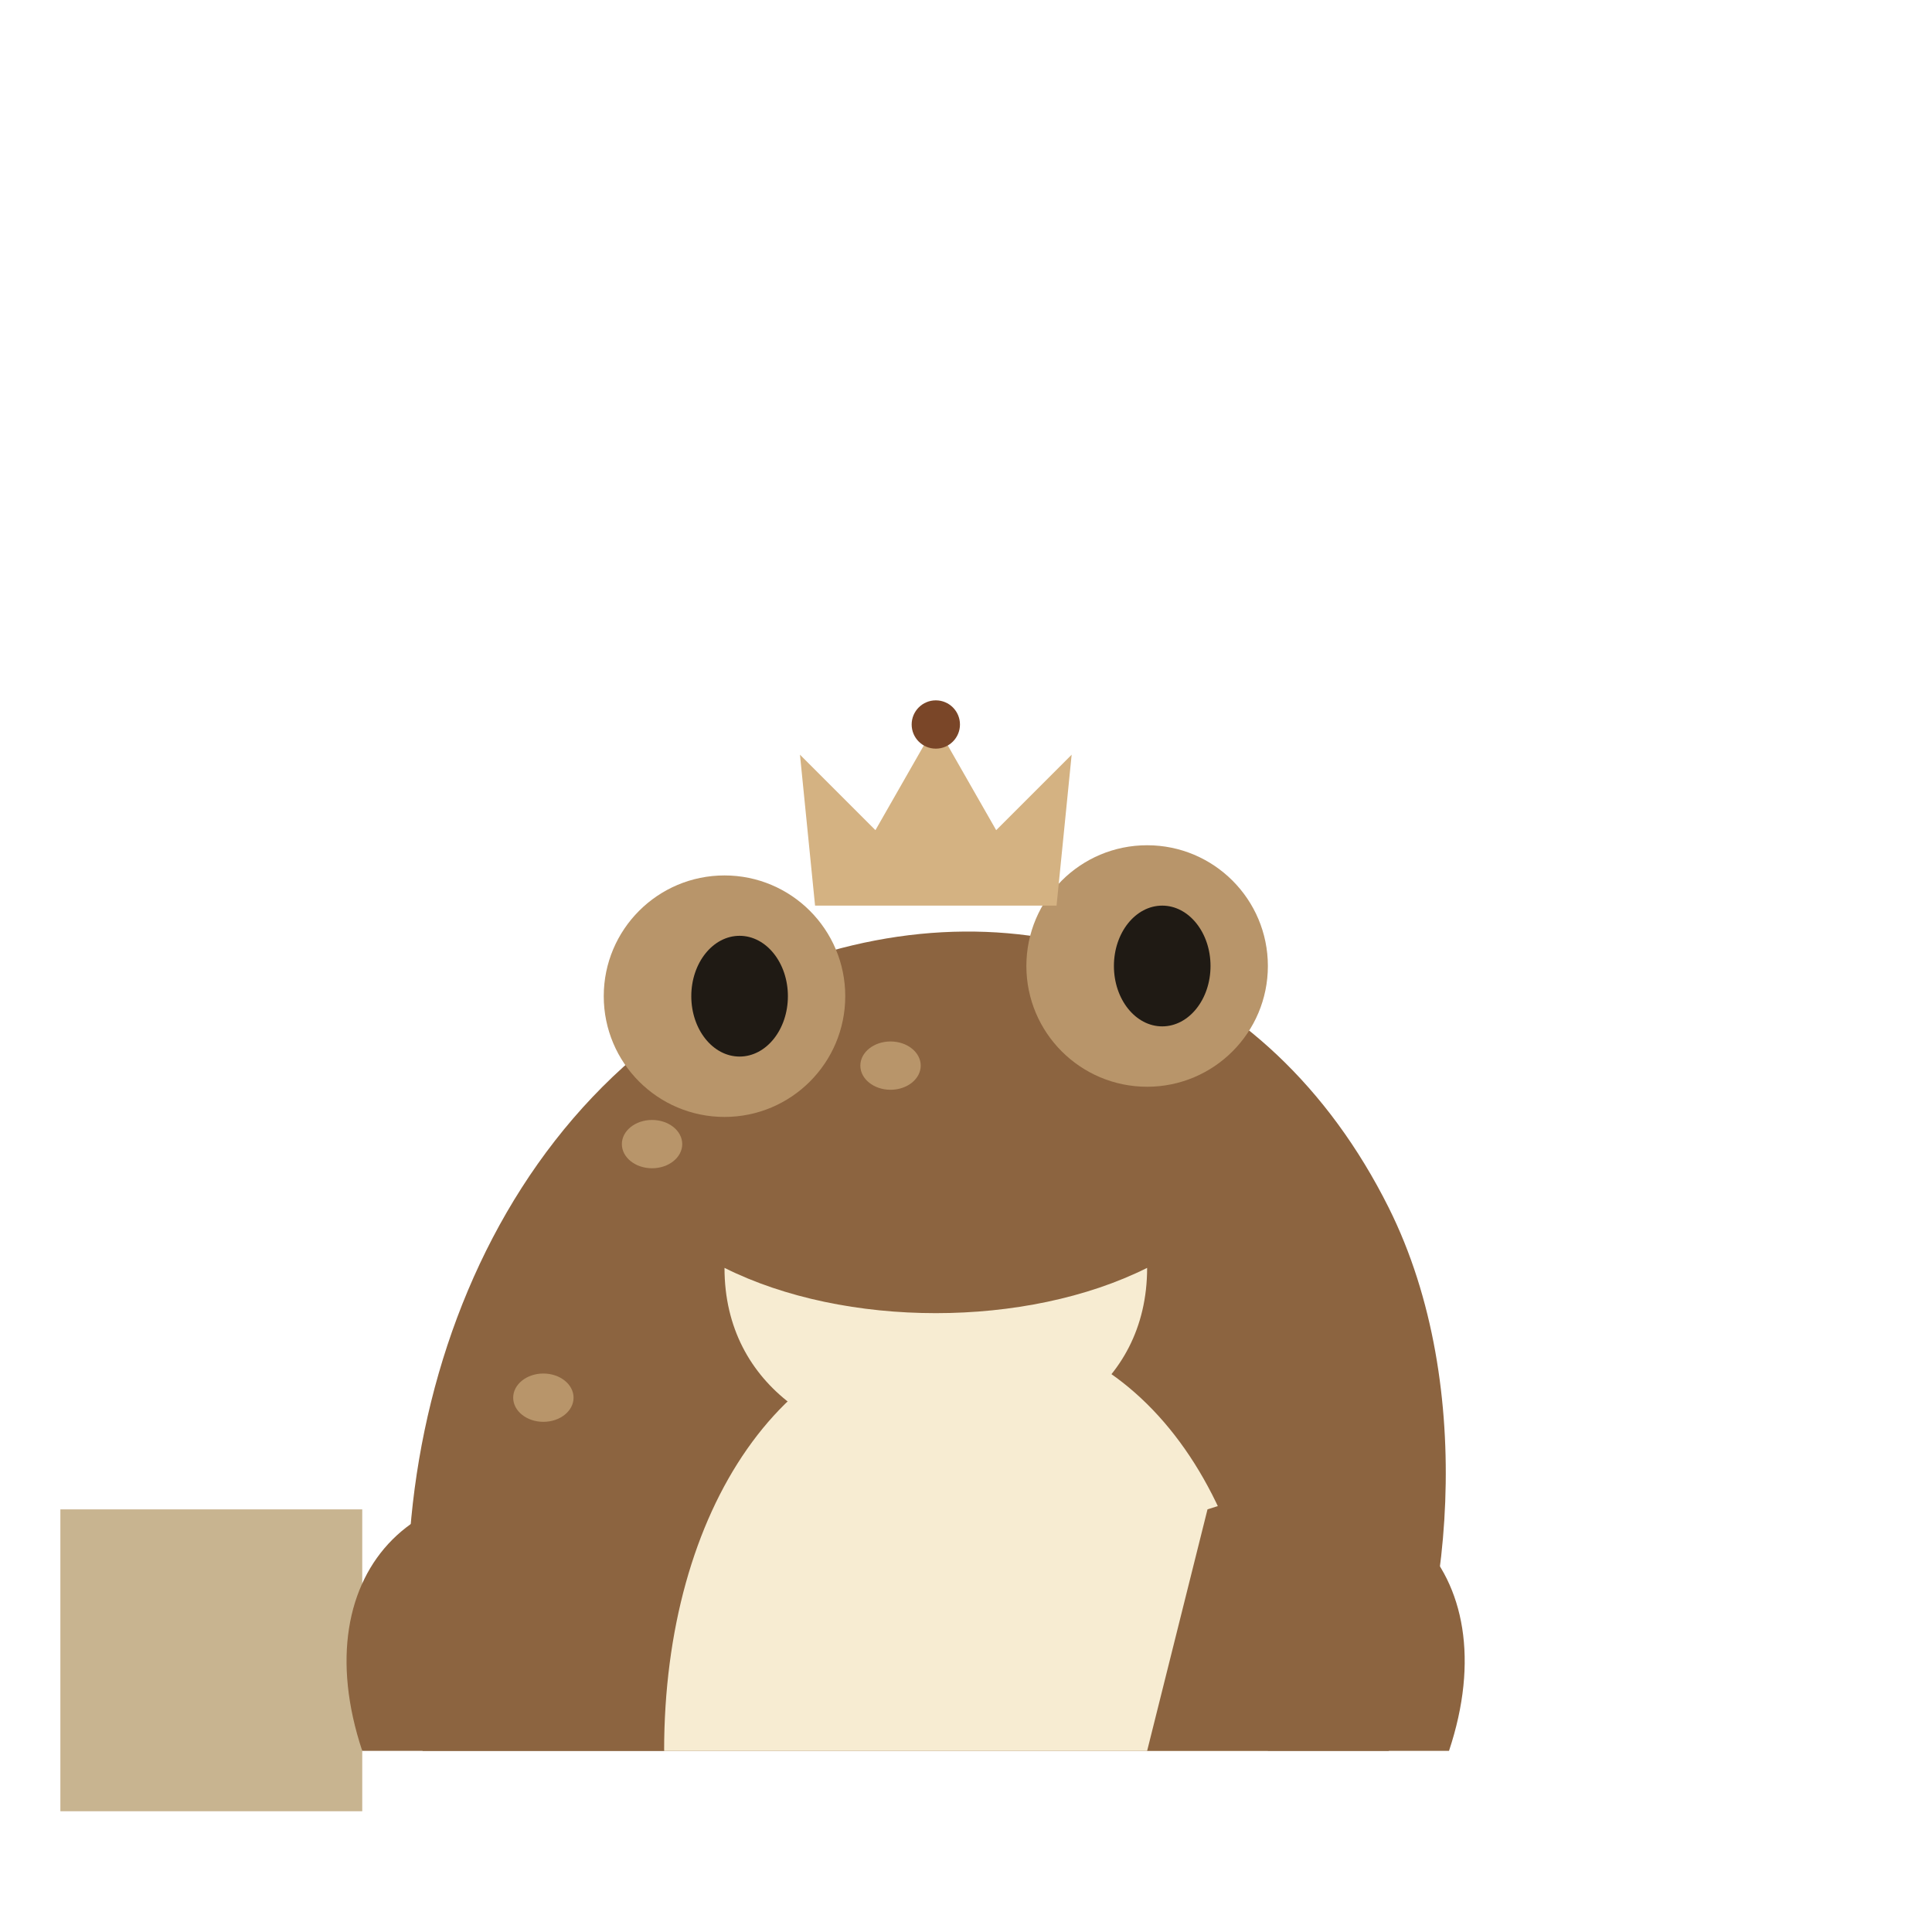
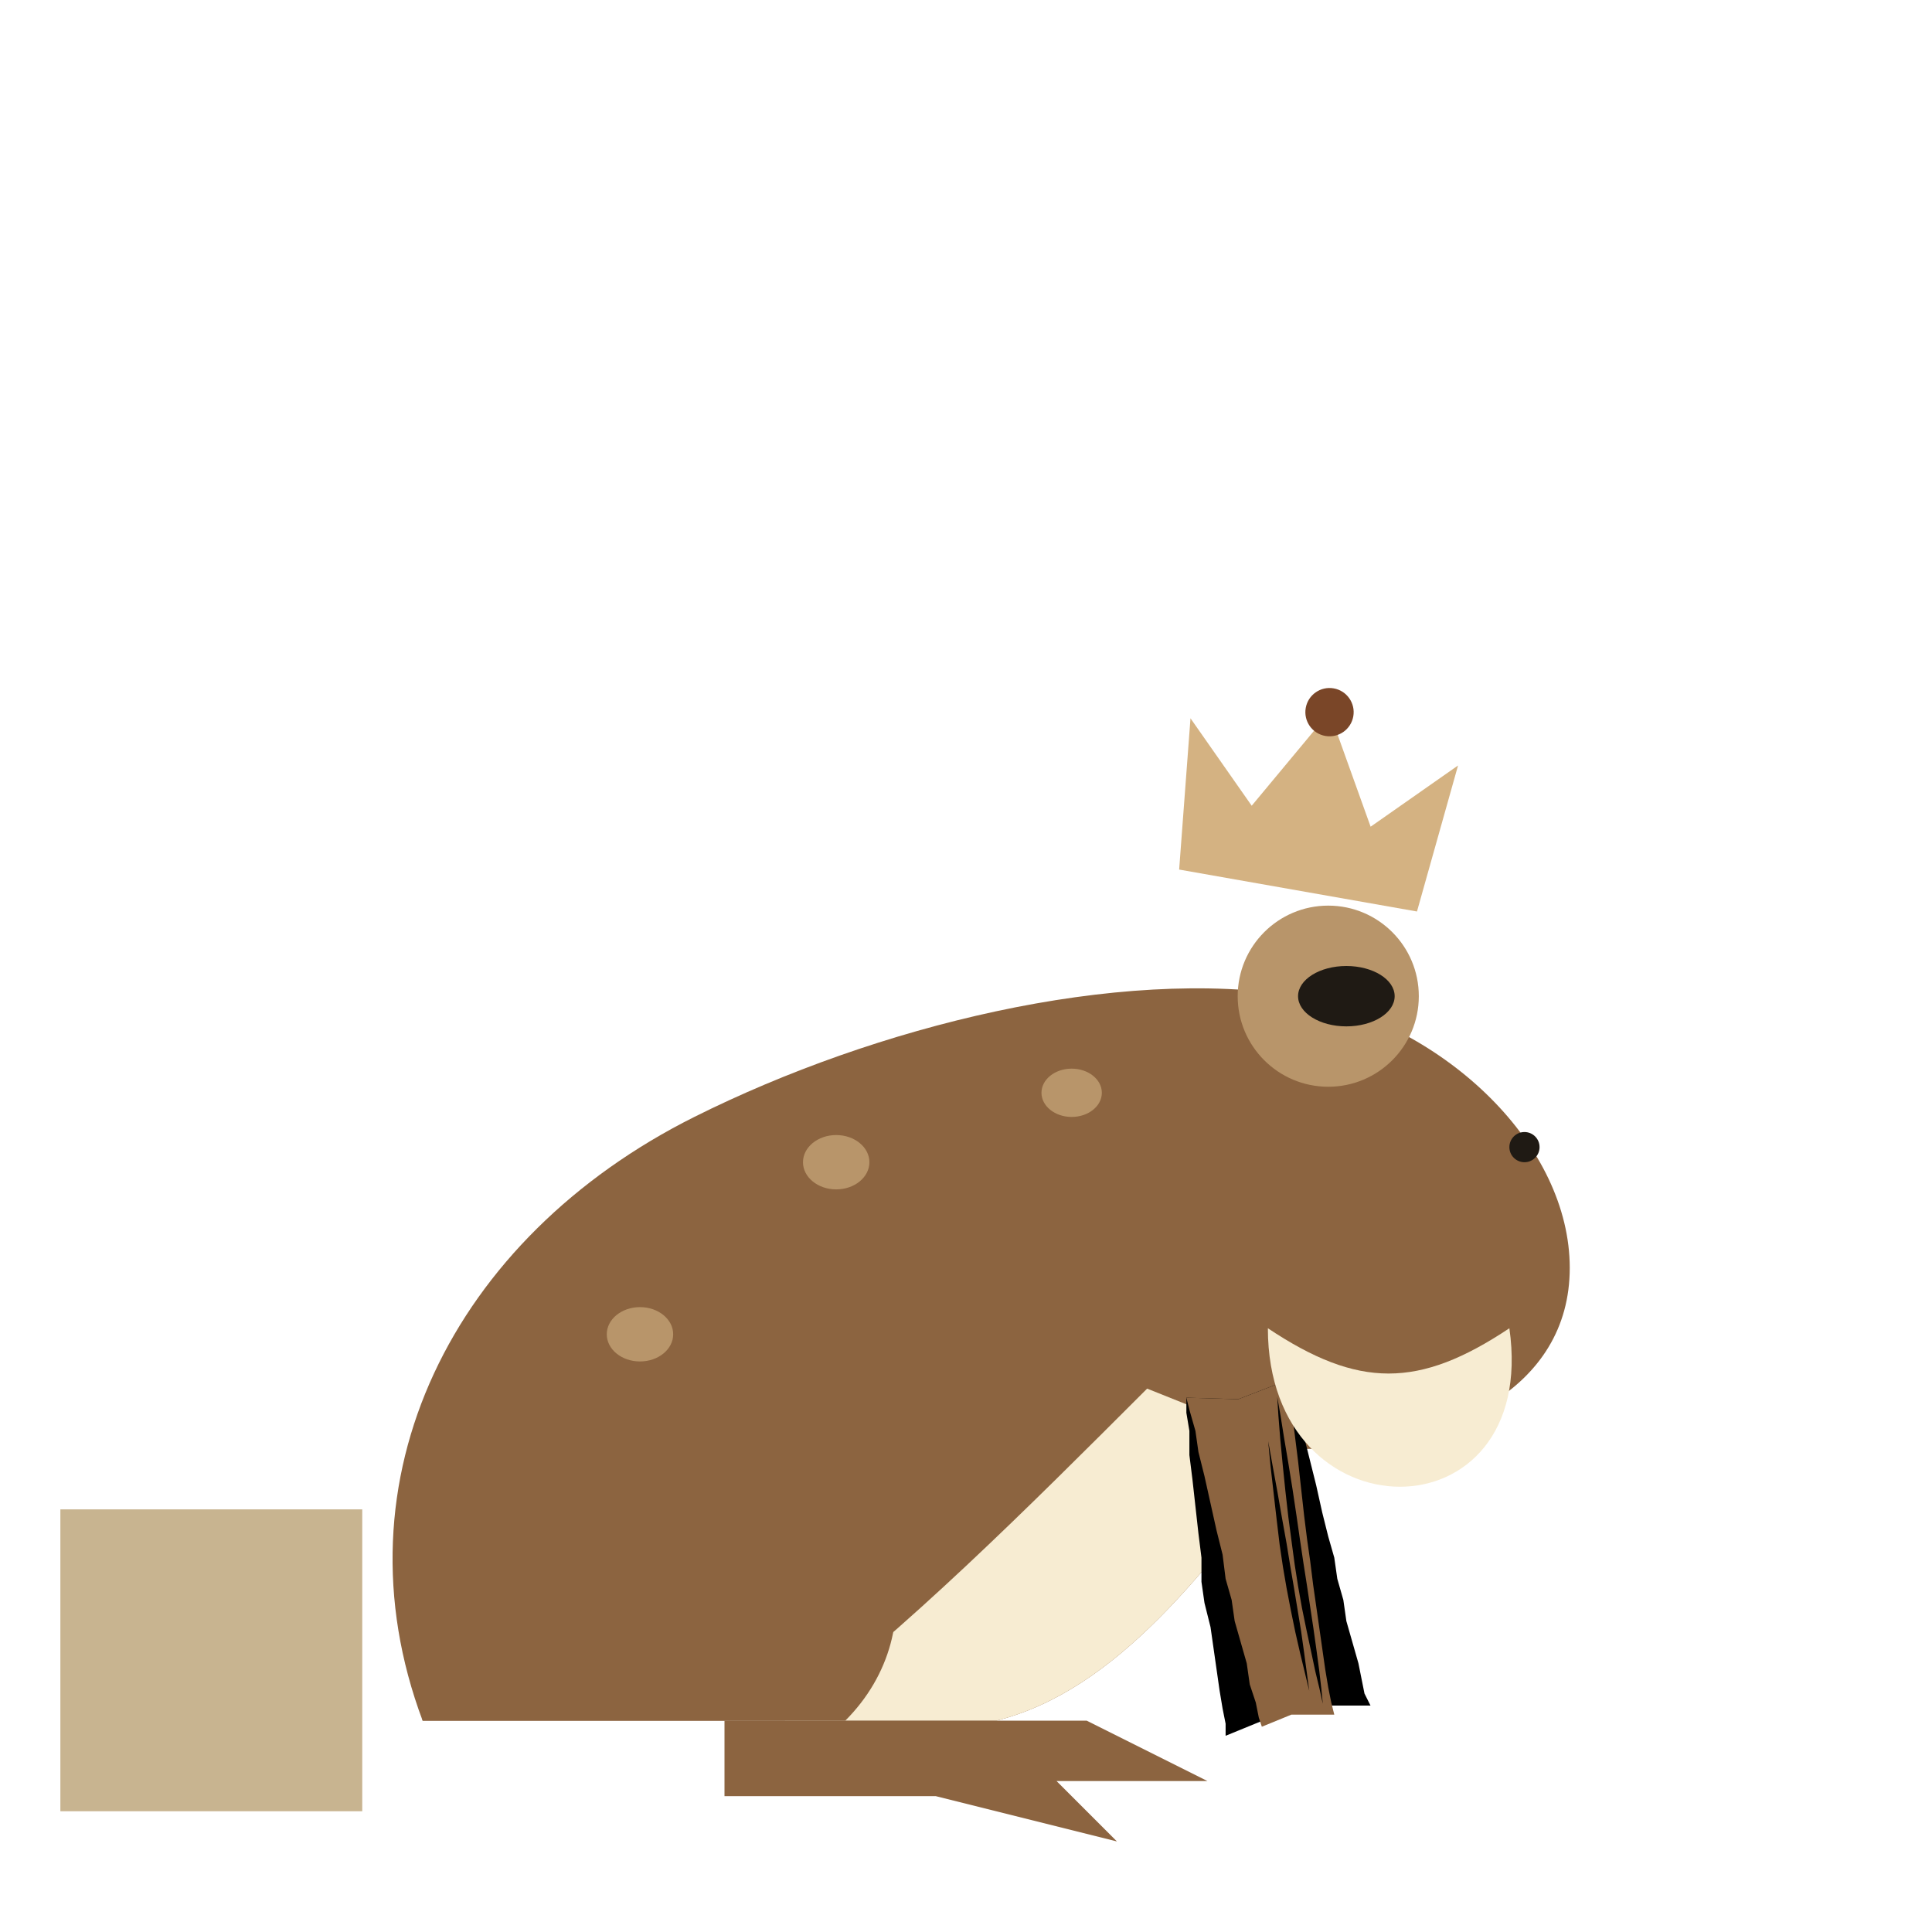
<svg xmlns="http://www.w3.org/2000/svg" viewBox="0 0 64 64">
  <path d="M2 60 L2 50 L12 50 L12 60 Z" fill="#c8b490" />
-   <clipPath id="cfroschkoenig-sepia-quakt-4">
+   <clipPath id="cfroschkoenig-sepia-quakt-5">
    <path d="M2 60 L2 50 L12 50 L12 60 Z" />
  </clipPath>
-   <g clip-path="url(#cfroschkoenig-sepia-quakt-4)">
-     <clipPath id="rfroschkoenig-sepia-quakt-4">
+   <g clip-path="url(#cfroschkoenig-sepia-quakt-5)">
+     <clipPath id="rfroschkoenig-sepia-quakt-5">
      <path d="M7 -20 H90 V90 H7 Z" />
    </clipPath>
-     <g clip-path="url(#rfroschkoenig-sepia-quakt-4)">
+     <g clip-path="url(#rfroschkoenig-sepia-quakt-5)">
      <path d="M-40 -40.00H104M-40 -38.60H104M-40 -37.20H104M-40 -35.80H104M-40 -34.40H104M-40 -33.00H104M-40 -31.60H104M-40 -30.20H104M-40 -28.80H104M-40 -27.40H104M-40 -26.00H104M-40 -24.60H104M-40 -23.20H104M-40 -21.80H104M-40 -20.40H104M-40 -19.00H104M-40 -17.60H104M-40 -16.20H104M-40 -14.80H104M-40 -13.40H104M-40 -12.00H104M-40 -10.60H104M-40 -9.20H104M-40 -7.80H104M-40 -6.40H104M-40 -5.00H104M-40 -3.60H104M-40 -2.20H104M-40 -0.80H104M-40 0.60H104M-40 2.00H104M-40 3.40H104M-40 4.80H104M-40 6.20H104M-40 7.60H104M-40 9.00H104M-40 10.40H104M-40 11.80H104M-40 13.20H104M-40 14.60H104M-40 16.00H104M-40 17.40H104M-40 18.80H104M-40 20.20H104M-40 21.60H104M-40 23.00H104M-40 24.40H104M-40 25.80H104M-40 27.20H104M-40 28.60H104M-40 30.00H104M-40 31.40H104M-40 32.80H104M-40 34.20H104M-40 35.60H104M-40 37.00H104M-40 38.40H104M-40 39.80H104M-40 41.20H104M-40 42.60H104M-40 44.00H104M-40 45.40H104M-40 46.80H104M-40 48.20H104M-40 49.60H104M-40 51.00H104M-40 52.40H104M-40 53.80H104M-40 55.20H104M-40 56.60H104M-40 58.00H104M-40 59.40H104M-40 60.80H104M-40 62.20H104M-40 63.60H104M-40 65.00H104M-40 66.40H104M-40 67.80H104M-40 69.20H104M-40 70.60H104M-40 72.00H104M-40 73.40H104M-40 74.80H104M-40 76.20H104M-40 77.60H104M-40 79.00H104M-40 80.40H104M-40 81.80H104M-40 83.20H104M-40 84.60H104M-40 86.00H104M-40 87.40H104M-40 88.80H104M-40 90.20H104M-40 91.60H104M-40 93.00H104M-40 94.40H104M-40 95.80H104M-40 97.20H104M-40 98.60H104M-40 100.00H104M-40 101.40H104" fill="none" stroke-width="0.35" transform="rotate(0 32 32)" />
    </g>
  </g>
  <path d="M2 55 H12 M7 50 V55" fill="none" stroke-width="0.5" />
-   <path d="M14 58 C12 48 16 36 26 32 C34 29 42 32 46 40 C49 46 48 54 46 58 Z" fill="#8c6440" />
+   <path d="M14 57 C11 49 15 41 23 37 C29 34 37 32 43 33 C48 34 52 38 52 42 C52 46 48 48 43 48 C40 52 37 56 33 57 Z" fill="#8c6440" />
  <clipPath id="cfroschkoenig-sepia-quakt-1">
-     <path d="M14 58 C12 48 16 36 26 32 C34 29 42 32 46 40 C49 46 48 54 46 58 Z" />
+     <path d="M14 57 C11 49 15 41 23 37 C29 34 37 32 43 33 C48 34 52 38 52 42 C52 46 48 48 43 48 C40 52 37 56 33 57 Z" />
  </clipPath>
  <g clip-path="url(#cfroschkoenig-sepia-quakt-1)">
    <clipPath id="rfroschkoenig-sepia-quakt-1">
-       <path d="M36 -20 H90 V90 H36 Z" />
+       <path d="M-20 44 H90 V90 H-20 Z" />
    </clipPath>
    <g clip-path="url(#rfroschkoenig-sepia-quakt-1)">
-       <path d="M-40 -40.00H104M-40 -38.70H104M-40 -37.40H104M-40 -36.10H104M-40 -34.80H104M-40 -33.50H104M-40 -32.20H104M-40 -30.90H104M-40 -29.60H104M-40 -28.30H104M-40 -27.00H104M-40 -25.70H104M-40 -24.40H104M-40 -23.10H104M-40 -21.80H104M-40 -20.50H104M-40 -19.20H104M-40 -17.90H104M-40 -16.60H104M-40 -15.30H104M-40 -14.00H104M-40 -12.70H104M-40 -11.40H104M-40 -10.10H104M-40 -8.80H104M-40 -7.50H104M-40 -6.20H104M-40 -4.90H104M-40 -3.60H104M-40 -2.30H104M-40 -1.00H104M-40 0.30H104M-40 1.60H104M-40 2.90H104M-40 4.20H104M-40 5.50H104M-40 6.80H104M-40 8.10H104M-40 9.40H104M-40 10.70H104M-40 12.00H104M-40 13.30H104M-40 14.60H104M-40 15.90H104M-40 17.20H104M-40 18.50H104M-40 19.80H104M-40 21.10H104M-40 22.40H104M-40 23.70H104M-40 25.00H104M-40 26.30H104M-40 27.60H104M-40 28.90H104M-40 30.20H104M-40 31.50H104M-40 32.80H104M-40 34.10H104M-40 35.40H104M-40 36.70H104M-40 38.00H104M-40 39.30H104M-40 40.60H104M-40 41.90H104M-40 43.20H104M-40 44.50H104M-40 45.80H104M-40 47.10H104M-40 48.40H104M-40 49.70H104M-40 51.00H104M-40 52.30H104M-40 53.60H104M-40 54.90H104M-40 56.20H104M-40 57.50H104M-40 58.80H104M-40 60.10H104M-40 61.40H104M-40 62.70H104M-40 64.00H104M-40 65.30H104M-40 66.60H104M-40 67.90H104M-40 69.20H104M-40 70.50H104M-40 71.80H104M-40 73.10H104M-40 74.40H104M-40 75.70H104M-40 77.00H104M-40 78.30H104M-40 79.60H104M-40 80.90H104M-40 82.20H104M-40 83.50H104M-40 84.80H104M-40 86.10H104M-40 87.40H104M-40 88.70H104M-40 90.00H104M-40 91.30H104M-40 92.60H104M-40 93.90H104M-40 95.20H104M-40 96.50H104M-40 97.80H104M-40 99.10H104M-40 100.40H104M-40 101.70H104" fill="none" stroke-width="0.35" transform="rotate(60 32 32)" />
+       <path d="M-40 -40.00H104M-40 -38.70H104M-40 -37.40H104M-40 -36.10H104M-40 -34.80H104M-40 -33.50H104M-40 -32.20H104M-40 -30.90H104M-40 -29.60H104M-40 -28.30H104M-40 -27.00H104M-40 -25.70H104M-40 -24.40H104M-40 -23.10H104M-40 -21.80H104M-40 -20.50H104M-40 -19.20H104M-40 -17.90H104M-40 -16.60H104M-40 -15.30H104M-40 -14.00H104M-40 -12.70H104M-40 -11.40H104M-40 -10.10H104M-40 -8.80H104M-40 -7.50H104M-40 -6.20H104M-40 -4.90H104M-40 -3.60H104M-40 -2.30H104M-40 -1.00H104M-40 0.30H104M-40 1.60H104M-40 2.90H104M-40 4.20H104M-40 5.50H104M-40 6.80H104M-40 8.10H104M-40 9.40H104M-40 10.70H104M-40 12.00H104M-40 13.30H104M-40 14.60H104M-40 15.90H104M-40 17.20H104M-40 18.50H104M-40 19.80H104M-40 21.10H104M-40 22.40H104M-40 23.70H104M-40 25.00H104M-40 26.30H104M-40 27.60H104M-40 28.90H104M-40 30.20H104M-40 31.50H104M-40 32.80H104M-40 34.10H104M-40 35.40H104M-40 36.70H104M-40 38.00H104M-40 39.30H104M-40 40.60H104M-40 41.90H104M-40 43.20H104M-40 44.50H104M-40 45.80H104M-40 47.10H104M-40 48.40H104M-40 49.70H104M-40 51.00H104M-40 52.30H104M-40 53.60H104M-40 54.90H104M-40 56.20H104M-40 57.50H104M-40 58.80H104M-40 60.10H104M-40 61.40H104M-40 62.70H104M-40 64.00H104M-40 65.30H104M-40 66.60H104M-40 67.90H104M-40 69.20H104M-40 70.50H104M-40 71.80H104M-40 73.10H104M-40 74.40H104M-40 75.70H104M-40 77.00H104M-40 78.30H104M-40 79.60H104M-40 80.90H104M-40 82.20H104M-40 83.50H104M-40 84.80H104M-40 86.10H104M-40 87.40H104M-40 88.70H104M-40 90.00H104M-40 91.30H104M-40 92.60H104M-40 93.90H104M-40 95.20H104M-40 96.50H104M-40 97.80H104M-40 99.10H104M-40 100.40H104M-40 101.70H104" fill="none" stroke-width="0.35" transform="rotate(30 32 32)" />
    </g>
  </g>
-   <path d="M22 58 C22 50 26 44 32 44 C38 44 42 50 42 58 Z" fill="#f7ecd2" />
+   <path d="M43 48 C40 52 37 56 33 57 L26 57 C30 54 34 50 38 46 Z" fill="#f7ecd2" />
  <clipPath id="cfroschkoenig-sepia-quakt-2">
-     <path d="M22 58 C22 50 26 44 32 44 C38 44 42 50 42 58 Z" />
+     <path d="M43 48 C40 52 37 56 33 57 L26 57 C30 54 34 50 38 46 Z" />
  </clipPath>
  <g clip-path="url(#cfroschkoenig-sepia-quakt-2)">
-     <clipPath id="rfroschkoenig-sepia-quakt-2">
-       <path d="M36 -20 H90 V90 H36 Z" />
+     <path d="M-40 -40.00H104M-40 -38.50H104M-40 -37.00H104M-40 -35.50H104M-40 -34.00H104M-40 -32.50H104M-40 -31.00H104M-40 -29.50H104M-40 -28.00H104M-40 -26.50H104M-40 -25.00H104M-40 -23.50H104M-40 -22.00H104M-40 -20.50H104M-40 -19.00H104M-40 -17.50H104M-40 -16.00H104M-40 -14.50H104M-40 -13.00H104M-40 -11.50H104M-40 -10.00H104M-40 -8.50H104M-40 -7.00H104M-40 -5.50H104M-40 -4.00H104M-40 -2.50H104M-40 -1.00H104M-40 0.50H104M-40 2.00H104M-40 3.50H104M-40 5.00H104M-40 6.50H104M-40 8.00H104M-40 9.50H104M-40 11.00H104M-40 12.50H104M-40 14.00H104M-40 15.50H104M-40 17.00H104M-40 18.50H104M-40 20.00H104M-40 21.50H104M-40 23.00H104M-40 24.50H104M-40 26.00H104M-40 27.50H104M-40 29.00H104M-40 30.50H104M-40 32.00H104M-40 33.50H104M-40 35.00H104M-40 36.50H104M-40 38.00H104M-40 39.50H104M-40 41.00H104M-40 42.50H104M-40 44.00H104M-40 45.50H104M-40 47.00H104M-40 48.50H104M-40 50.00H104M-40 51.50H104M-40 53.00H104M-40 54.50H104M-40 56.00H104M-40 57.50H104M-40 59.00H104M-40 60.50H104M-40 62.00H104M-40 63.50H104M-40 65.00H104M-40 66.50H104M-40 68.00H104M-40 69.50H104M-40 71.00H104M-40 72.50H104M-40 74.00H104M-40 75.50H104M-40 77.00H104M-40 78.50H104M-40 80.00H104M-40 81.50H104M-40 83.00H104M-40 84.50H104M-40 86.00H104M-40 87.50H104M-40 89.00H104M-40 90.50H104M-40 92.00H104M-40 93.50H104M-40 95.00H104M-40 96.50H104M-40 98.00H104M-40 99.50H104M-40 101.00H104M-40 102.50H104" fill="none" stroke-width="0.35" transform="rotate(30 32 32)" />
+   </g>
+   <path d="M14 57 C13 50 18 45 25 47 C30 49 31 54 28 57 Z" fill="#8c6440" />
+   <clipPath id="cfroschkoenig-sepia-quakt-3">
+     <path d="M14 57 C13 50 18 45 25 47 C30 49 31 54 28 57 Z" />
+   </clipPath>
+   <g clip-path="url(#cfroschkoenig-sepia-quakt-3)">
+     <clipPath id="rfroschkoenig-sepia-quakt-3">
+       <path d="M-20 51 H90 V90 H-20 Z" />
    </clipPath>
-     <g clip-path="url(#rfroschkoenig-sepia-quakt-2)">
-       <path d="M-40 -40.00H104M-40 -38.50H104M-40 -37.00H104M-40 -35.50H104M-40 -34.00H104M-40 -32.50H104M-40 -31.00H104M-40 -29.50H104M-40 -28.00H104M-40 -26.50H104M-40 -25.00H104M-40 -23.50H104M-40 -22.00H104M-40 -20.50H104M-40 -19.00H104M-40 -17.50H104M-40 -16.00H104M-40 -14.50H104M-40 -13.00H104M-40 -11.50H104M-40 -10.00H104M-40 -8.50H104M-40 -7.00H104M-40 -5.50H104M-40 -4.00H104M-40 -2.50H104M-40 -1.00H104M-40 0.50H104M-40 2.00H104M-40 3.50H104M-40 5.00H104M-40 6.50H104M-40 8.00H104M-40 9.50H104M-40 11.00H104M-40 12.50H104M-40 14.00H104M-40 15.50H104M-40 17.00H104M-40 18.50H104M-40 20.00H104M-40 21.50H104M-40 23.00H104M-40 24.50H104M-40 26.00H104M-40 27.50H104M-40 29.00H104M-40 30.50H104M-40 32.00H104M-40 33.50H104M-40 35.00H104M-40 36.50H104M-40 38.00H104M-40 39.50H104M-40 41.00H104M-40 42.50H104M-40 44.00H104M-40 45.50H104M-40 47.00H104M-40 48.50H104M-40 50.00H104M-40 51.50H104M-40 53.00H104M-40 54.50H104M-40 56.00H104M-40 57.50H104M-40 59.00H104M-40 60.50H104M-40 62.00H104M-40 63.50H104M-40 65.00H104M-40 66.50H104M-40 68.00H104M-40 69.50H104M-40 71.00H104M-40 72.50H104M-40 74.00H104M-40 75.50H104M-40 77.00H104M-40 78.50H104M-40 80.00H104M-40 81.50H104M-40 83.00H104M-40 84.50H104M-40 86.00H104M-40 87.50H104M-40 89.00H104M-40 90.50H104M-40 92.00H104M-40 93.50H104M-40 95.00H104M-40 96.50H104M-40 98.00H104M-40 99.50H104M-40 101.00H104M-40 102.50H104" fill="none" stroke-width="0.35" transform="rotate(60 32 32)" />
+     <g clip-path="url(#rfroschkoenig-sepia-quakt-3)">
+       <path d="M-40 -40.00H104M-40 -38.80H104M-40 -37.60H104M-40 -36.40H104M-40 -35.20H104M-40 -34.00H104M-40 -32.80H104M-40 -31.60H104M-40 -30.40H104M-40 -29.20H104M-40 -28.00H104M-40 -26.80H104M-40 -25.60H104M-40 -24.40H104M-40 -23.20H104M-40 -22.00H104M-40 -20.80H104M-40 -19.60H104M-40 -18.40H104M-40 -17.20H104M-40 -16.00H104M-40 -14.80H104M-40 -13.60H104M-40 -12.40H104M-40 -11.20H104M-40 -10.00H104M-40 -8.80H104M-40 -7.60H104M-40 -6.40H104M-40 -5.20H104M-40 -4.00H104M-40 -2.80H104M-40 -1.60H104M-40 -0.40H104M-40 0.80H104M-40 2.00H104M-40 3.20H104M-40 4.40H104M-40 5.60H104M-40 6.80H104M-40 8.00H104M-40 9.20H104M-40 10.40H104M-40 11.60H104M-40 12.80H104M-40 14.00H104M-40 15.20H104M-40 16.40H104M-40 17.60H104M-40 18.80H104M-40 20.00H104M-40 21.20H104M-40 22.40H104M-40 23.60H104M-40 24.80H104M-40 26.00H104M-40 27.20H104M-40 28.40H104M-40 29.60H104M-40 30.80H104M-40 32.00H104M-40 33.20H104M-40 34.40H104M-40 35.60H104M-40 36.80H104M-40 38.00H104M-40 39.20H104M-40 40.40H104M-40 41.60H104M-40 42.80H104M-40 44.00H104M-40 45.20H104M-40 46.40H104M-40 47.60H104M-40 48.80H104M-40 50.00H104M-40 51.20H104M-40 52.40H104M-40 53.60H104M-40 54.80H104M-40 56.00H104M-40 57.20H104M-40 58.40H104M-40 59.60H104M-40 60.80H104M-40 62.00H104M-40 63.20H104M-40 64.40H104M-40 65.60H104M-40 66.80H104M-40 68.00H104M-40 69.20H104M-40 70.40H104M-40 71.60H104M-40 72.80H104M-40 74.00H104M-40 75.20H104M-40 76.40H104M-40 77.60H104M-40 78.80H104M-40 80.00H104M-40 81.20H104M-40 82.40H104M-40 83.60H104M-40 84.80H104M-40 86.00H104M-40 87.20H104M-40 88.40H104M-40 89.60H104M-40 90.80H104M-40 92.00H104M-40 93.20H104M-40 94.40H104M-40 95.60H104M-40 96.80H104M-40 98.00H104M-40 99.20H104M-40 100.40H104M-40 101.60H104M-40 102.80H104" fill="none" stroke-width="0.35" transform="rotate(30 32 32)" />
    </g>
  </g>
-   <path d="M12 58 C10 52 14 48 20 50 L22 58 Z M48 58 C50 52 46 48 40 50 L38 58 Z" fill="#8c6440" />
-   <path d="M12 58 l-3 2 M14 58 l-1 3 M48 58 l3 2 M46 58 l1 3" fill="none" stroke-width="0.7" />
-   <ellipse cx="18.0" cy="46.3" rx="1.0" ry="0.8" fill="#b8956a" stroke-width="0.4" />
-   <ellipse cx="21.6" cy="37.9" rx="1.0" ry="0.8" fill="#b8956a" stroke-width="0.4" />
-   <ellipse cx="29.5" cy="35.3" rx="1.0" ry="0.8" fill="#b8956a" stroke-width="0.4" />
-   <circle cx="24" cy="33" r="4" fill="#b8956a" stroke-width="0.7" />
-   <circle cx="38" cy="32" r="4" fill="#b8956a" stroke-width="0.7" />
-   <ellipse cx="24.5" cy="33" rx="1.6" ry="2" fill="#1f1a14" stroke="none" />
-   <ellipse cx="38.5" cy="32" rx="1.6" ry="2" fill="#1f1a14" stroke="none" />
-   <path d="M20 40 Q31 45 43 39" fill="none" stroke-width="0.8" />
-   <path d="M24 42 C24 50 38 50 38 42 C34 44 28 44 24 42 Z" fill="#f7ecd2" />
-   <clipPath id="cfroschkoenig-sepia-quakt-3">
-     <path d="M24 42 C24 50 38 50 38 42 C34 44 28 44 24 42 Z" />
+   <path d="M24 57 L36 57 L40 59 L35 59 L37 61 L31 59.5 L24 59.5 Z" fill="#8c6440" stroke-width="0.6" />
+   <path d="M39.3 46.3 L39.3 46.8 L39.4 47.4 L39.4 48.2 L39.5 49.0 L39.6 49.9 L39.7 50.8 L39.8 51.6 L39.8 52.4 L39.9 53.1 L40.1 53.9 L40.2 54.6 L40.3 55.3 L40.4 56.0 L40.5 56.6 L40.6 57.1 L40.6 57.5 L45.0 55.7 L44.3 55.0 L43.5 54.6 L42.5 54.6 L41.7 55.0 L41.0 55.7 L40.6 56.5 L45.4 56.5 L45.2 56.1 L45.1 55.6 L45.0 55.1 L44.8 54.4 L44.6 53.7 L44.5 53.0 L44.3 52.3 L44.2 51.6 L44.0 50.9 L43.8 50.1 L43.6 49.2 L43.4 48.4 L43.2 47.6 L43.0 46.8 L42.8 46.2 L42.7 45.7 L39.6 46.9 L40.0 47.4 L40.6 47.7 L41.3 47.7 L41.9 47.4 L42.4 47.0 L42.7 46.4 Z" fill="currentColor" stroke="none" />
+   <path d="M39.3 46.3 L39.4 46.7 L39.6 47.4 L39.7 48.1 L39.9 48.9 L40.1 49.8 L40.3 50.7 L40.5 51.5 L40.6 52.3 L40.8 53.0 L40.9 53.7 L41.1 54.4 L41.3 55.1 L41.4 55.8 L41.6 56.4 L41.7 56.9 L41.8 57.2 L44.0 56.3 L43.7 56.0 L43.2 55.8 L42.8 55.8 L42.3 56.0 L42.0 56.3 L41.8 56.8 L44.2 56.8 L44.1 56.4 L44.0 55.9 L43.9 55.3 L43.8 54.6 L43.7 53.9 L43.6 53.2 L43.5 52.5 L43.4 51.7 L43.3 51.0 L43.2 50.2 L43.1 49.3 L43.0 48.4 L42.9 47.6 L42.8 46.8 L42.7 46.2 L42.7 45.7 L39.6 46.9 L40.0 47.4 L40.6 47.7 L41.3 47.7 L41.9 47.4 L42.4 47.0 L42.7 46.4 Z" fill="#8c6440" stroke="none" />
+   <path d="M42.01 47.74 L42.09 48.58 L42.19 49.46 L42.29 50.33 L42.39 51.17 L42.50 51.91 L42.62 52.61 L42.76 53.34 L42.91 54.07 L43.07 54.77 L43.23 55.43 L43.37 56.01 L43.37 56.01 L43.29 55.41 L43.20 54.74 L43.10 54.03 L42.98 53.30 L42.86 52.57 L42.74 51.87 L42.62 51.13 L42.47 50.30 L42.32 49.44 L42.16 48.57 L42.01 47.74 Z" fill="currentColor" stroke="none" />
+   <path d="M42.31 46.27 L42.35 46.91 L42.41 47.67 L42.49 48.51 L42.58 49.39 L42.68 50.27 L42.79 51.10 L42.89 51.84 L43.00 52.54 L43.13 53.27 L43.28 54.00 L43.43 54.70 L43.57 55.36 L43.71 55.94 L43.82 56.44 L43.82 56.44 L43.77 55.93 L43.70 55.33 L43.61 54.66 L43.51 53.95 L43.40 53.22 L43.29 52.49 L43.18 51.79 L43.07 51.05 L42.95 50.22 L42.82 49.35 L42.68 48.48 L42.54 47.65 L42.42 46.90 L42.31 46.27 Z" fill="currentColor" stroke="none" />
+   <path d="M43 57 l-2 2 M43 57 l0.5 2.6 M43 57 l3 1.6" fill="none" stroke-width="0.6" />
+   <ellipse cx="21.2" cy="44.2" rx="1.1" ry="0.9" fill="#b8956a" stroke-width="0.4" />
+   <ellipse cx="27.7" cy="38.5" rx="1.1" ry="0.9" fill="#b8956a" stroke-width="0.4" />
+   <ellipse cx="35.5" cy="36.2" rx="1.0" ry="0.8" fill="#b8956a" stroke-width="0.4" />
+   <circle cx="44" cy="33" r="3" fill="#b8956a" stroke-width="0.6" />
+   <ellipse cx="44.6" cy="33" rx="1.6" ry="1" fill="#1f1a14" stroke="none" />
+   <path d="M41 31 q3 -2.5 6 0" fill="none" stroke-width="0.5" />
+   <path d="M52 42 C48 44.5 43 44.5 38 42.5" fill="none" stroke-width="0.7" />
+   <circle cx="50.5" cy="38" r="0.5" fill="#1f1a14" stroke="none" />
+   <path d="M42 44 C42 51 51 51 50 44 C47 46 45 46 42 44 Z" fill="#f7ecd2" />
+   <clipPath id="cfroschkoenig-sepia-quakt-4">
+     <path d="M42 44 C42 51 51 51 50 44 C47 46 45 46 42 44 Z" />
  </clipPath>
-   <g clip-path="url(#cfroschkoenig-sepia-quakt-3)">
+   <g clip-path="url(#cfroschkoenig-sepia-quakt-4)">
    <path d="M-40 -40.00H104M-40 -38.70H104M-40 -37.40H104M-40 -36.10H104M-40 -34.80H104M-40 -33.50H104M-40 -32.20H104M-40 -30.90H104M-40 -29.60H104M-40 -28.30H104M-40 -27.00H104M-40 -25.70H104M-40 -24.40H104M-40 -23.10H104M-40 -21.80H104M-40 -20.50H104M-40 -19.20H104M-40 -17.90H104M-40 -16.60H104M-40 -15.30H104M-40 -14.00H104M-40 -12.70H104M-40 -11.40H104M-40 -10.10H104M-40 -8.80H104M-40 -7.50H104M-40 -6.20H104M-40 -4.90H104M-40 -3.60H104M-40 -2.30H104M-40 -1.00H104M-40 0.30H104M-40 1.60H104M-40 2.90H104M-40 4.20H104M-40 5.50H104M-40 6.80H104M-40 8.10H104M-40 9.40H104M-40 10.70H104M-40 12.00H104M-40 13.30H104M-40 14.60H104M-40 15.90H104M-40 17.20H104M-40 18.50H104M-40 19.80H104M-40 21.10H104M-40 22.40H104M-40 23.70H104M-40 25.00H104M-40 26.30H104M-40 27.60H104M-40 28.90H104M-40 30.20H104M-40 31.50H104M-40 32.80H104M-40 34.10H104M-40 35.40H104M-40 36.70H104M-40 38.00H104M-40 39.30H104M-40 40.60H104M-40 41.90H104M-40 43.20H104M-40 44.50H104M-40 45.80H104M-40 47.10H104M-40 48.40H104M-40 49.70H104M-40 51.00H104M-40 52.30H104M-40 53.60H104M-40 54.90H104M-40 56.20H104M-40 57.50H104M-40 58.80H104M-40 60.10H104M-40 61.40H104M-40 62.70H104M-40 64.00H104M-40 65.30H104M-40 66.60H104M-40 67.90H104M-40 69.20H104M-40 70.50H104M-40 71.80H104M-40 73.10H104M-40 74.40H104M-40 75.70H104M-40 77.00H104M-40 78.30H104M-40 79.60H104M-40 80.90H104M-40 82.20H104M-40 83.50H104M-40 84.80H104M-40 86.10H104M-40 87.40H104M-40 88.70H104M-40 90.00H104M-40 91.30H104M-40 92.60H104M-40 93.90H104M-40 95.20H104M-40 96.50H104M-40 97.80H104M-40 99.10H104M-40 100.40H104M-40 101.70H104" fill="none" stroke-width="0.35" transform="rotate(0 32 32)" />
  </g>
-   <g transform="translate(31 30)">
+   <g transform="translate(43 29.5) rotate(10)">
    <path d="M-4 0 L-4.5 -5 L-2 -2.5 L0 -6 L2 -2.5 L4.5 -5 L4 0 Z" fill="#d4b282" stroke-width="0.5" />
    <circle cx="0" cy="-6" r="0.8" fill="#7a4628" stroke-width="0.4" />
  </g>
</svg>
